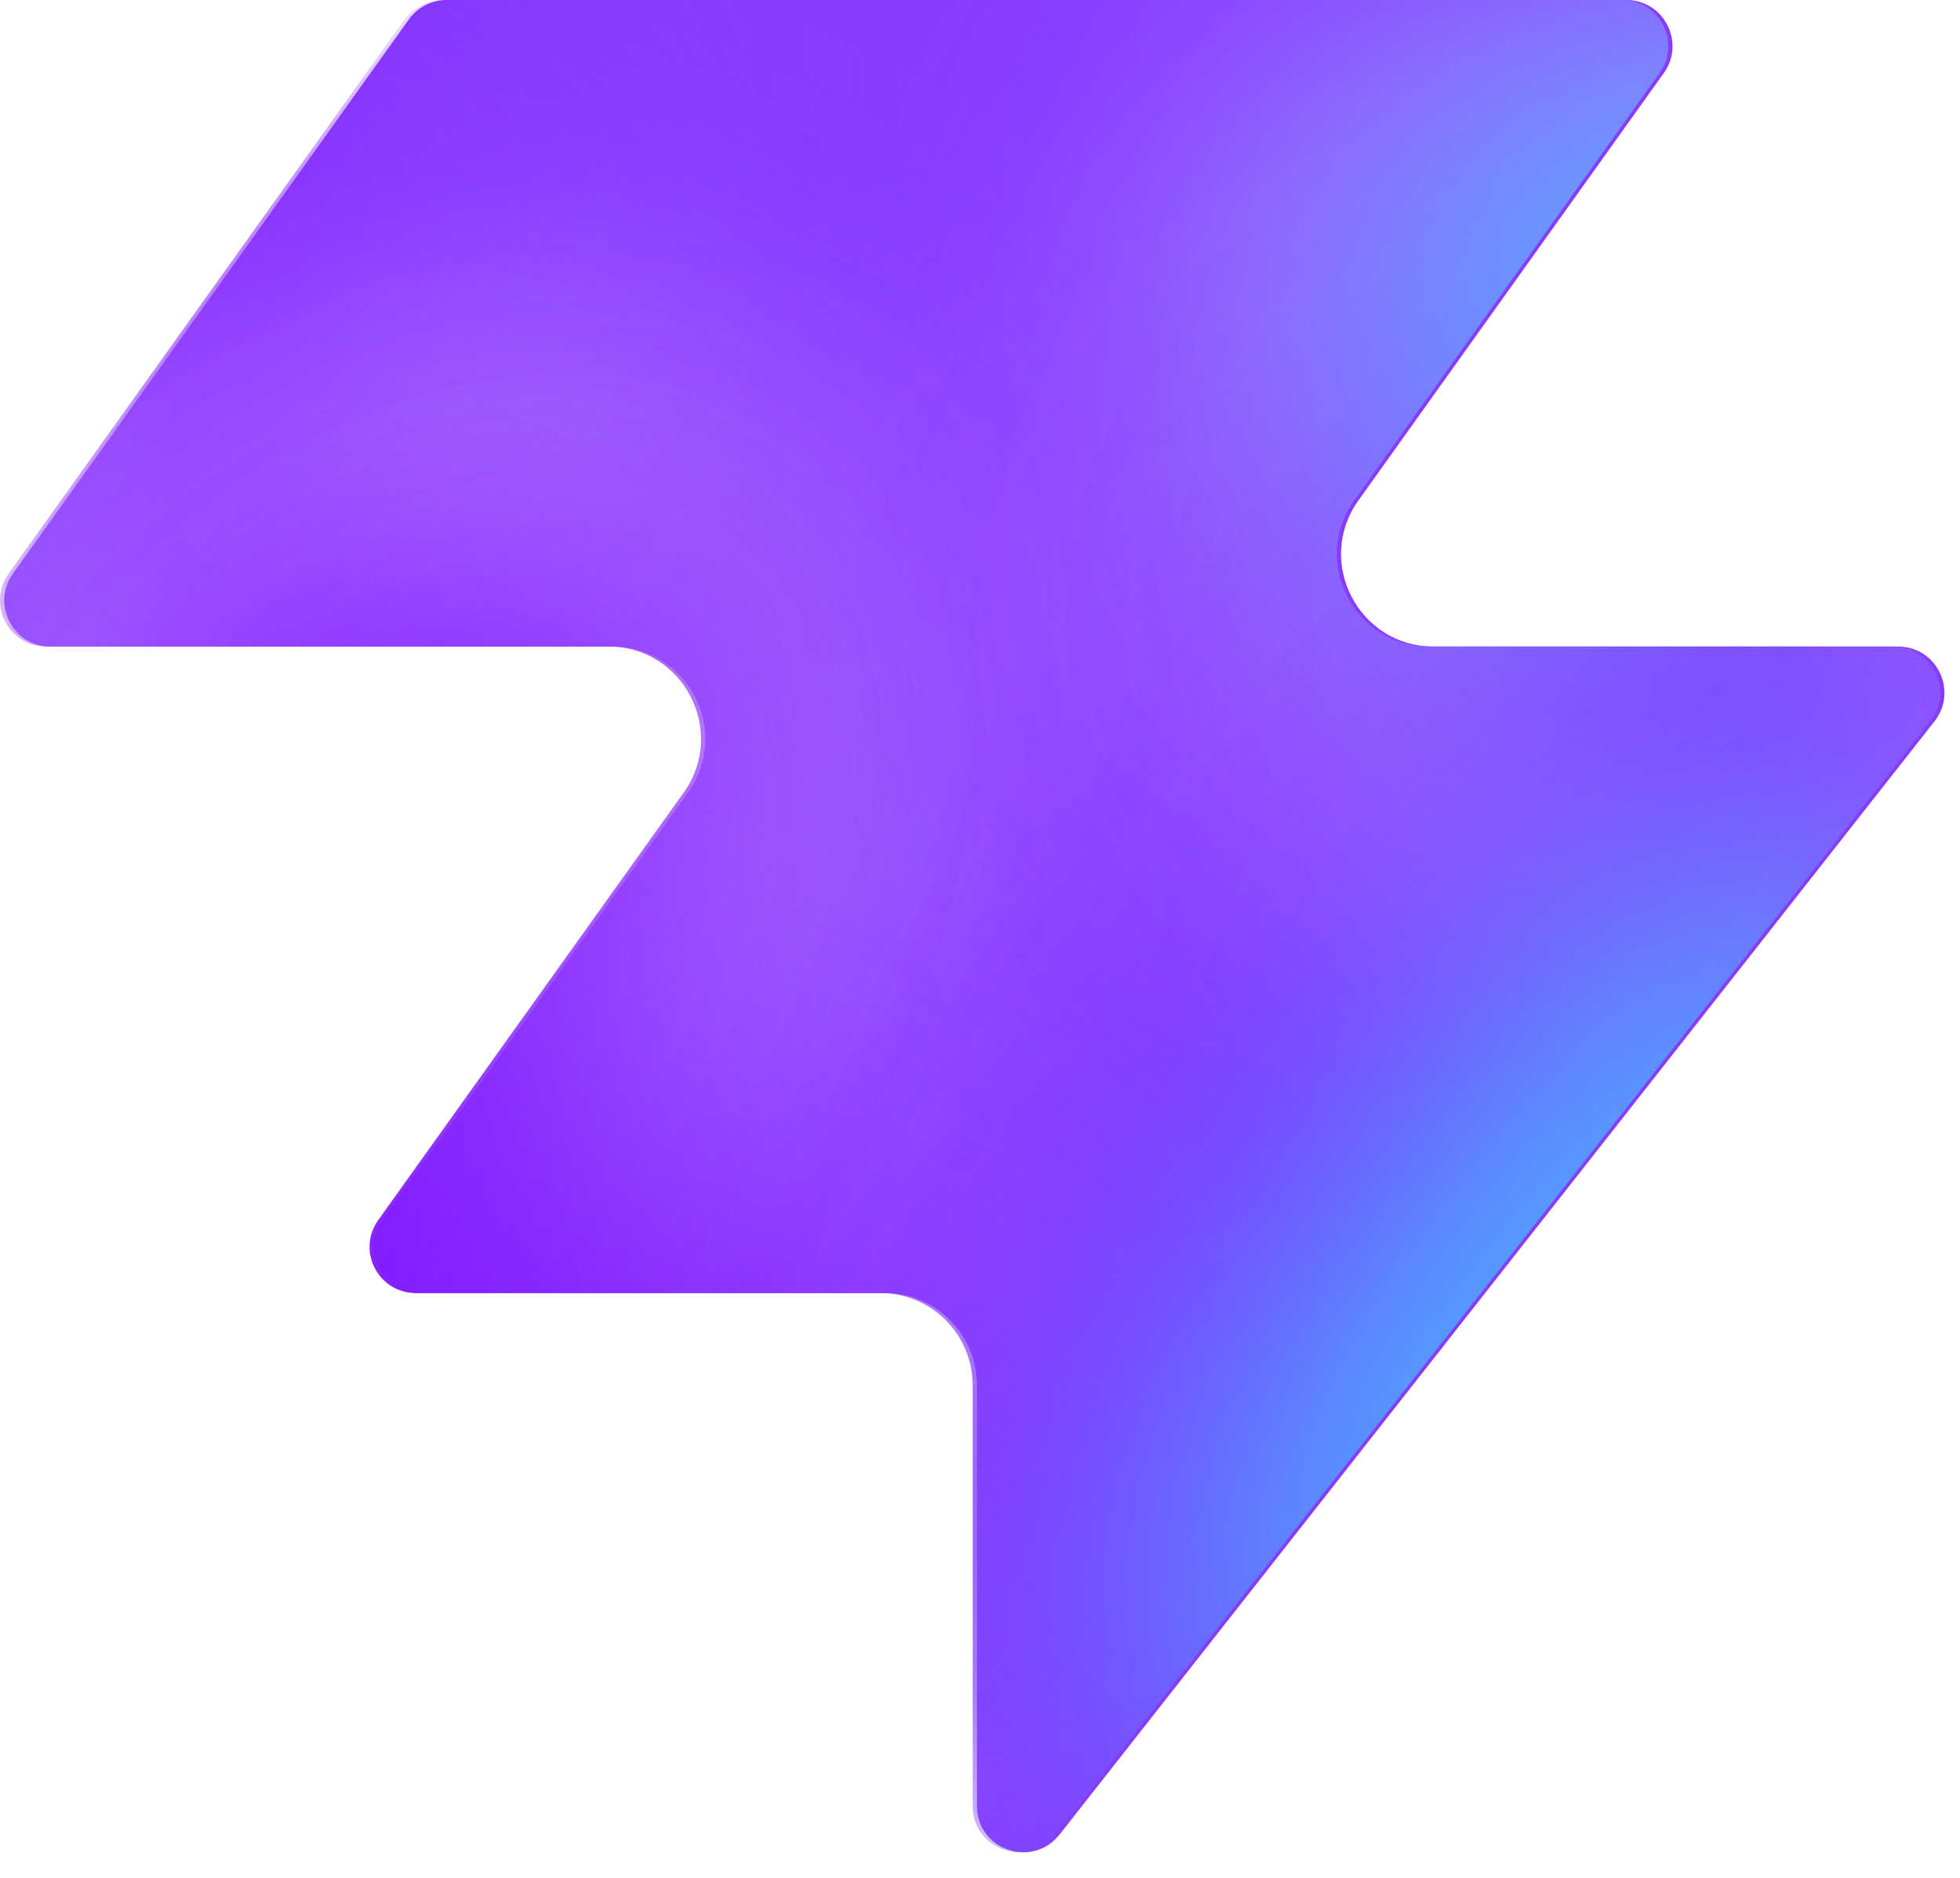
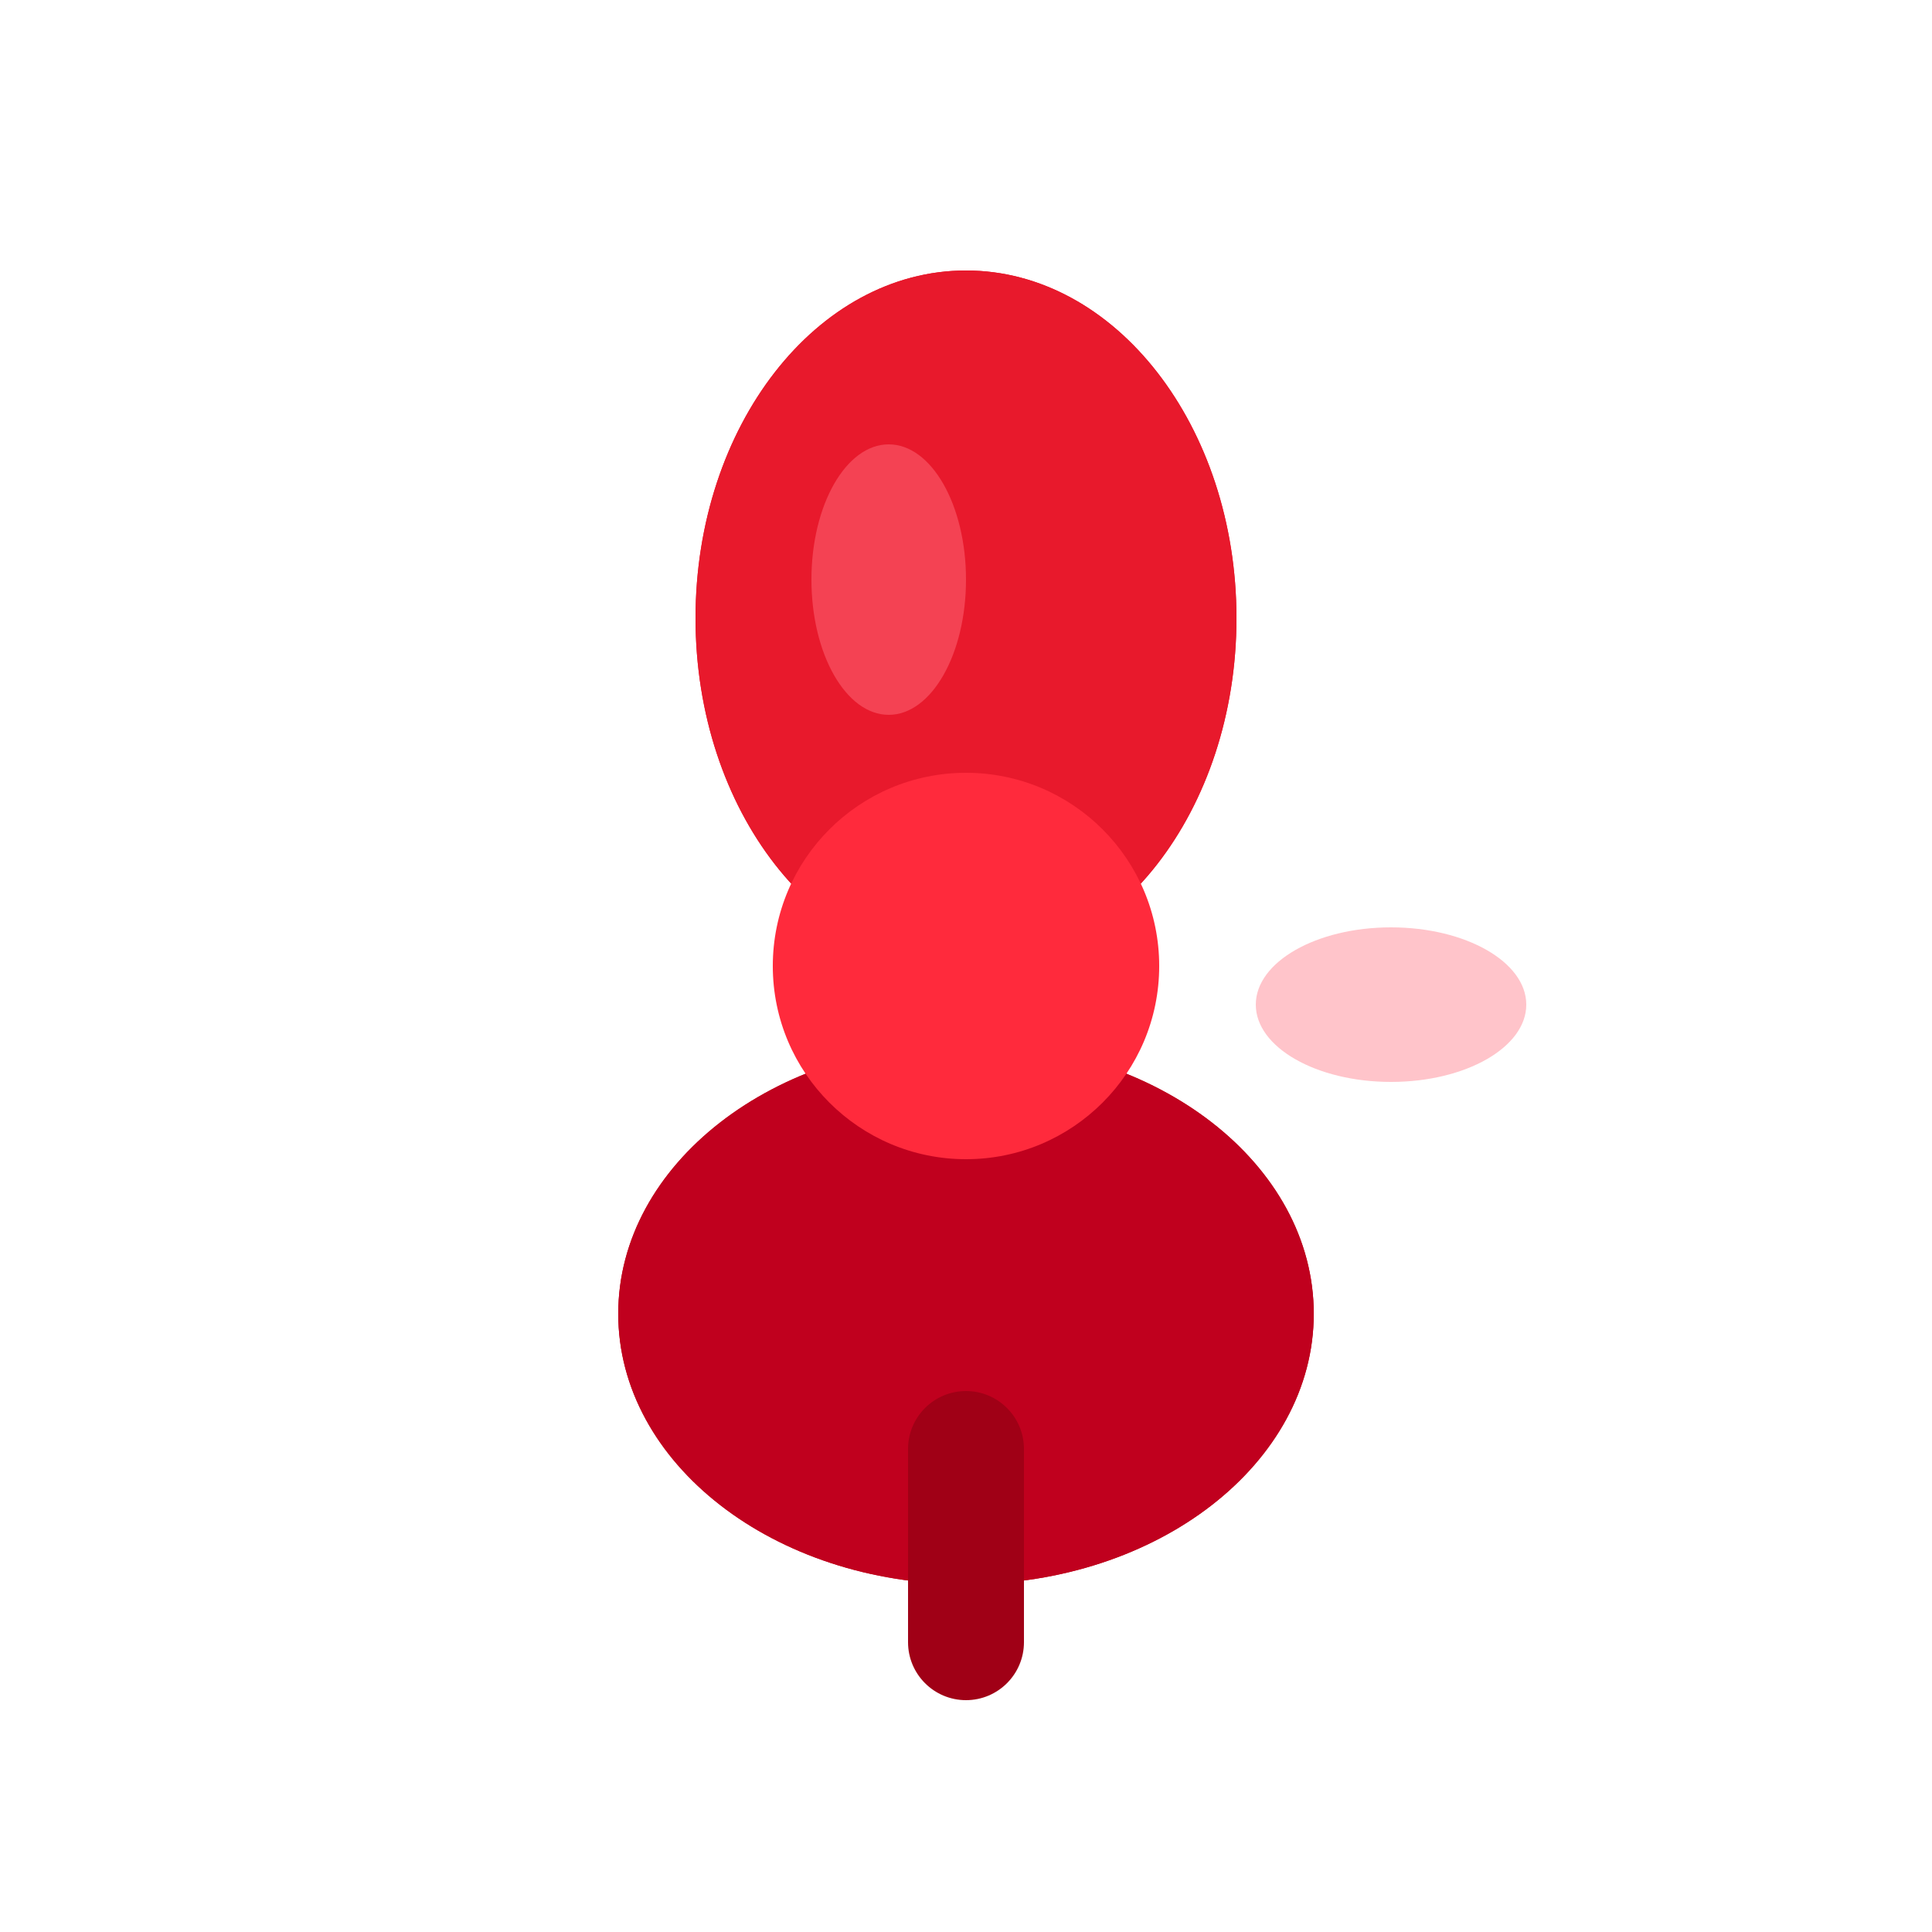
- <svg xmlns="http://www.w3.org/2000/svg" width="48" height="46" fill="none" viewBox="0 0 48 46">
-   <path fill="#863bff" d="M25.946 44.938c-.664.845-2.021.375-2.021-.698V33.937a2.26 2.26 0 0 0-2.262-2.262H10.287c-.92 0-1.456-1.04-.92-1.788l7.48-10.471c1.07-1.497 0-3.578-1.842-3.578H1.237c-.92 0-1.456-1.04-.92-1.788L10.013.474c.214-.297.556-.474.92-.474h28.894c.92 0 1.456 1.04.92 1.788l-7.48 10.471c-1.07 1.498 0 3.579 1.842 3.579h11.377c.943 0 1.473 1.088.89 1.83L25.947 44.94z" style="fill:#863bff;fill:color(display-p3 .525 .23 1);fill-opacity:1" />
-   <mask id="a" width="48" height="46" x="0" y="0" maskUnits="userSpaceOnUse" style="mask-type:alpha">
-     <path fill="#000" d="M25.842 44.938c-.664.844-2.021.375-2.021-.698V33.937a2.26 2.26 0 0 0-2.262-2.262H10.183c-.92 0-1.456-1.04-.92-1.788l7.48-10.471c1.07-1.498 0-3.579-1.842-3.579H1.133c-.92 0-1.456-1.04-.92-1.787L9.91.473c.214-.297.556-.474.92-.474h28.894c.92 0 1.456 1.04.92 1.788l-7.48 10.471c-1.07 1.498 0 3.578 1.842 3.578h11.377c.943 0 1.473 1.088.89 1.832L25.843 44.94z" style="fill:#000;fill-opacity:1" />
-   </mask>
-   <g mask="url(#a)">
-     <g filter="url(#b)">
-       <ellipse cx="5.508" cy="14.704" fill="#ede6ff" rx="5.508" ry="14.704" style="fill:#ede6ff;fill:color(display-p3 .927 .903 1);fill-opacity:1" transform="matrix(.00324 1 1 -.00324 -4.47 31.516)" />
-     </g>
-     <g filter="url(#c)">
-       <ellipse cx="10.399" cy="29.851" fill="#ede6ff" rx="10.399" ry="29.851" style="fill:#ede6ff;fill:color(display-p3 .927 .903 1);fill-opacity:1" transform="matrix(.00324 1 1 -.00324 -39.328 7.883)" />
-     </g>
-     <g filter="url(#d)">
-       <ellipse cx="5.508" cy="30.487" fill="#7e14ff" rx="5.508" ry="30.487" style="fill:#7e14ff;fill:color(display-p3 .492 .077 1);fill-opacity:1" transform="rotate(89.814 -25.913 -14.639)scale(1 -1)" />
-     </g>
-     <g filter="url(#e)">
-       <ellipse cx="5.508" cy="30.599" fill="#7e14ff" rx="5.508" ry="30.599" style="fill:#7e14ff;fill:color(display-p3 .492 .077 1);fill-opacity:1" transform="rotate(89.814 -32.644 -3.334)scale(1 -1)" />
-     </g>
-     <g filter="url(#f)">
-       <ellipse cx="5.508" cy="30.599" fill="#7e14ff" rx="5.508" ry="30.599" style="fill:#7e14ff;fill:color(display-p3 .492 .077 1);fill-opacity:1" transform="matrix(.00324 1 1 -.00324 -34.34 30.47)" />
-     </g>
-     <g filter="url(#g)">
-       <ellipse cx="14.072" cy="22.078" fill="#ede6ff" rx="14.072" ry="22.078" style="fill:#ede6ff;fill:color(display-p3 .927 .903 1);fill-opacity:1" transform="rotate(93.35 24.506 48.493)scale(-1 1)" />
-     </g>
-     <g filter="url(#h)">
-       <ellipse cx="3.47" cy="21.501" fill="#7e14ff" rx="3.47" ry="21.501" style="fill:#7e14ff;fill:color(display-p3 .492 .077 1);fill-opacity:1" transform="rotate(89.009 28.708 47.59)scale(-1 1)" />
-     </g>
-     <g filter="url(#i)">
-       <ellipse cx="3.47" cy="21.501" fill="#7e14ff" rx="3.47" ry="21.501" style="fill:#7e14ff;fill:color(display-p3 .492 .077 1);fill-opacity:1" transform="rotate(89.009 28.708 47.59)scale(-1 1)" />
-     </g>
-     <g filter="url(#j)">
-       <ellipse cx=".387" cy="8.972" fill="#7e14ff" rx="4.407" ry="29.108" style="fill:#7e14ff;fill:color(display-p3 .492 .077 1);fill-opacity:1" transform="rotate(39.51 .387 8.972)" />
-     </g>
-     <g filter="url(#k)">
-       <ellipse cx="47.523" cy="-6.092" fill="#7e14ff" rx="4.407" ry="29.108" style="fill:#7e14ff;fill:color(display-p3 .492 .077 1);fill-opacity:1" transform="rotate(37.892 47.523 -6.092)" />
-     </g>
-     <g filter="url(#l)">
-       <ellipse cx="41.412" cy="6.333" fill="#47bfff" rx="5.971" ry="9.665" style="fill:#47bfff;fill:color(display-p3 .28 .748 1);fill-opacity:1" transform="rotate(37.892 41.412 6.333)" />
-     </g>
-     <g filter="url(#m)">
-       <ellipse cx="-1.879" cy="38.332" fill="#7e14ff" rx="4.407" ry="29.108" style="fill:#7e14ff;fill:color(display-p3 .492 .077 1);fill-opacity:1" transform="rotate(37.892 -1.88 38.332)" />
-     </g>
-     <g filter="url(#n)">
-       <ellipse cx="-1.879" cy="38.332" fill="#7e14ff" rx="4.407" ry="29.108" style="fill:#7e14ff;fill:color(display-p3 .492 .077 1);fill-opacity:1" transform="rotate(37.892 -1.88 38.332)" />
-     </g>
-     <g filter="url(#o)">
-       <ellipse cx="35.651" cy="29.907" fill="#7e14ff" rx="4.407" ry="29.108" style="fill:#7e14ff;fill:color(display-p3 .492 .077 1);fill-opacity:1" transform="rotate(37.892 35.651 29.907)" />
-     </g>
-     <g filter="url(#p)">
-       <ellipse cx="38.418" cy="32.4" fill="#47bfff" rx="5.971" ry="15.297" style="fill:#47bfff;fill:color(display-p3 .28 .748 1);fill-opacity:1" transform="rotate(37.892 38.418 32.4)" />
-     </g>
-   </g>
-   <defs>
-     <filter id="b" width="60.045" height="41.654" x="-19.77" y="16.149" color-interpolation-filters="sRGB" filterUnits="userSpaceOnUse">
-       <feFlood flood-opacity="0" result="BackgroundImageFix" />
-       <feBlend in="SourceGraphic" in2="BackgroundImageFix" result="shape" />
-       <feGaussianBlur result="effect1_foregroundBlur_2002_17158" stdDeviation="7.659" />
-     </filter>
-     <filter id="c" width="90.34" height="51.437" x="-54.613" y="-7.533" color-interpolation-filters="sRGB" filterUnits="userSpaceOnUse">
-       <feFlood flood-opacity="0" result="BackgroundImageFix" />
-       <feBlend in="SourceGraphic" in2="BackgroundImageFix" result="shape" />
-       <feGaussianBlur result="effect1_foregroundBlur_2002_17158" stdDeviation="7.659" />
-     </filter>
-     <filter id="d" width="79.355" height="29.4" x="-49.64" y="2.03" color-interpolation-filters="sRGB" filterUnits="userSpaceOnUse">
-       <feFlood flood-opacity="0" result="BackgroundImageFix" />
-       <feBlend in="SourceGraphic" in2="BackgroundImageFix" result="shape" />
-       <feGaussianBlur result="effect1_foregroundBlur_2002_17158" stdDeviation="4.596" />
-     </filter>
-     <filter id="e" width="79.579" height="29.4" x="-45.045" y="20.029" color-interpolation-filters="sRGB" filterUnits="userSpaceOnUse">
-       <feFlood flood-opacity="0" result="BackgroundImageFix" />
-       <feBlend in="SourceGraphic" in2="BackgroundImageFix" result="shape" />
-       <feGaussianBlur result="effect1_foregroundBlur_2002_17158" stdDeviation="4.596" />
-     </filter>
-     <filter id="f" width="79.579" height="29.4" x="-43.513" y="21.178" color-interpolation-filters="sRGB" filterUnits="userSpaceOnUse">
-       <feFlood flood-opacity="0" result="BackgroundImageFix" />
-       <feBlend in="SourceGraphic" in2="BackgroundImageFix" result="shape" />
-       <feGaussianBlur result="effect1_foregroundBlur_2002_17158" stdDeviation="4.596" />
-     </filter>
-     <filter id="g" width="74.749" height="58.852" x="15.756" y="-17.901" color-interpolation-filters="sRGB" filterUnits="userSpaceOnUse">
-       <feFlood flood-opacity="0" result="BackgroundImageFix" />
-       <feBlend in="SourceGraphic" in2="BackgroundImageFix" result="shape" />
-       <feGaussianBlur result="effect1_foregroundBlur_2002_17158" stdDeviation="7.659" />
-     </filter>
-     <filter id="h" width="61.377" height="25.362" x="23.548" y="2.284" color-interpolation-filters="sRGB" filterUnits="userSpaceOnUse">
-       <feFlood flood-opacity="0" result="BackgroundImageFix" />
-       <feBlend in="SourceGraphic" in2="BackgroundImageFix" result="shape" />
-       <feGaussianBlur result="effect1_foregroundBlur_2002_17158" stdDeviation="4.596" />
-     </filter>
-     <filter id="i" width="61.377" height="25.362" x="23.548" y="2.284" color-interpolation-filters="sRGB" filterUnits="userSpaceOnUse">
-       <feFlood flood-opacity="0" result="BackgroundImageFix" />
-       <feBlend in="SourceGraphic" in2="BackgroundImageFix" result="shape" />
-       <feGaussianBlur result="effect1_foregroundBlur_2002_17158" stdDeviation="4.596" />
-     </filter>
-     <filter id="j" width="56.045" height="63.649" x="-27.636" y="-22.853" color-interpolation-filters="sRGB" filterUnits="userSpaceOnUse">
-       <feFlood flood-opacity="0" result="BackgroundImageFix" />
-       <feBlend in="SourceGraphic" in2="BackgroundImageFix" result="shape" />
-       <feGaussianBlur result="effect1_foregroundBlur_2002_17158" stdDeviation="4.596" />
-     </filter>
-     <filter id="k" width="54.814" height="64.646" x="20.116" y="-38.415" color-interpolation-filters="sRGB" filterUnits="userSpaceOnUse">
-       <feFlood flood-opacity="0" result="BackgroundImageFix" />
-       <feBlend in="SourceGraphic" in2="BackgroundImageFix" result="shape" />
-       <feGaussianBlur result="effect1_foregroundBlur_2002_17158" stdDeviation="4.596" />
-     </filter>
-     <filter id="l" width="33.541" height="35.313" x="24.641" y="-11.323" color-interpolation-filters="sRGB" filterUnits="userSpaceOnUse">
-       <feFlood flood-opacity="0" result="BackgroundImageFix" />
-       <feBlend in="SourceGraphic" in2="BackgroundImageFix" result="shape" />
-       <feGaussianBlur result="effect1_foregroundBlur_2002_17158" stdDeviation="4.596" />
-     </filter>
-     <filter id="m" width="54.814" height="64.646" x="-29.286" y="6.009" color-interpolation-filters="sRGB" filterUnits="userSpaceOnUse">
-       <feFlood flood-opacity="0" result="BackgroundImageFix" />
-       <feBlend in="SourceGraphic" in2="BackgroundImageFix" result="shape" />
-       <feGaussianBlur result="effect1_foregroundBlur_2002_17158" stdDeviation="4.596" />
-     </filter>
-     <filter id="n" width="54.814" height="64.646" x="-29.286" y="6.009" color-interpolation-filters="sRGB" filterUnits="userSpaceOnUse">
-       <feFlood flood-opacity="0" result="BackgroundImageFix" />
-       <feBlend in="SourceGraphic" in2="BackgroundImageFix" result="shape" />
-       <feGaussianBlur result="effect1_foregroundBlur_2002_17158" stdDeviation="4.596" />
-     </filter>
-     <filter id="o" width="54.814" height="64.646" x="8.244" y="-2.416" color-interpolation-filters="sRGB" filterUnits="userSpaceOnUse">
-       <feFlood flood-opacity="0" result="BackgroundImageFix" />
-       <feBlend in="SourceGraphic" in2="BackgroundImageFix" result="shape" />
-       <feGaussianBlur result="effect1_foregroundBlur_2002_17158" stdDeviation="4.596" />
-     </filter>
-     <filter id="p" width="39.409" height="43.623" x="18.713" y="10.588" color-interpolation-filters="sRGB" filterUnits="userSpaceOnUse">
-       <feFlood flood-opacity="0" result="BackgroundImageFix" />
-       <feBlend in="SourceGraphic" in2="BackgroundImageFix" result="shape" />
-       <feGaussianBlur result="effect1_foregroundBlur_2002_17158" stdDeviation="4.596" />
-     </filter>
-   </defs>
+ <svg xmlns="http://www.w3.org/2000/svg" viewBox="0 0 100 100" width="100" height="100">
+   <ellipse cx="50" cy="32" rx="14" ry="18" fill="#e8192c" transform="rotate(0 50 50)" />
+   <ellipse cx="68" cy="50" rx="14" ry="18" fill="#c0001e" transform="rotate(90 50 50)" />
+   <ellipse cx="50" cy="68" rx="14" ry="18" fill="#e8192c" transform="rotate(180 50 50)" />
+   <ellipse cx="32" cy="50" rx="14" ry="18" fill="#c0001e" transform="rotate(270 50 50)" />
+   <circle cx="50" cy="50" r="10" fill="#ff2a3c" />
+   <rect x="47" y="72" width="6" height="16" rx="3" fill="#a00016" />
+   <ellipse cx="46" cy="30" rx="4" ry="7" fill="#ff6b7a" opacity="0.5" />
+   <ellipse cx="70" cy="46" rx="4" ry="7" fill="#ff6b7a" opacity="0.4" transform="rotate(90 68 50)" />
</svg>
